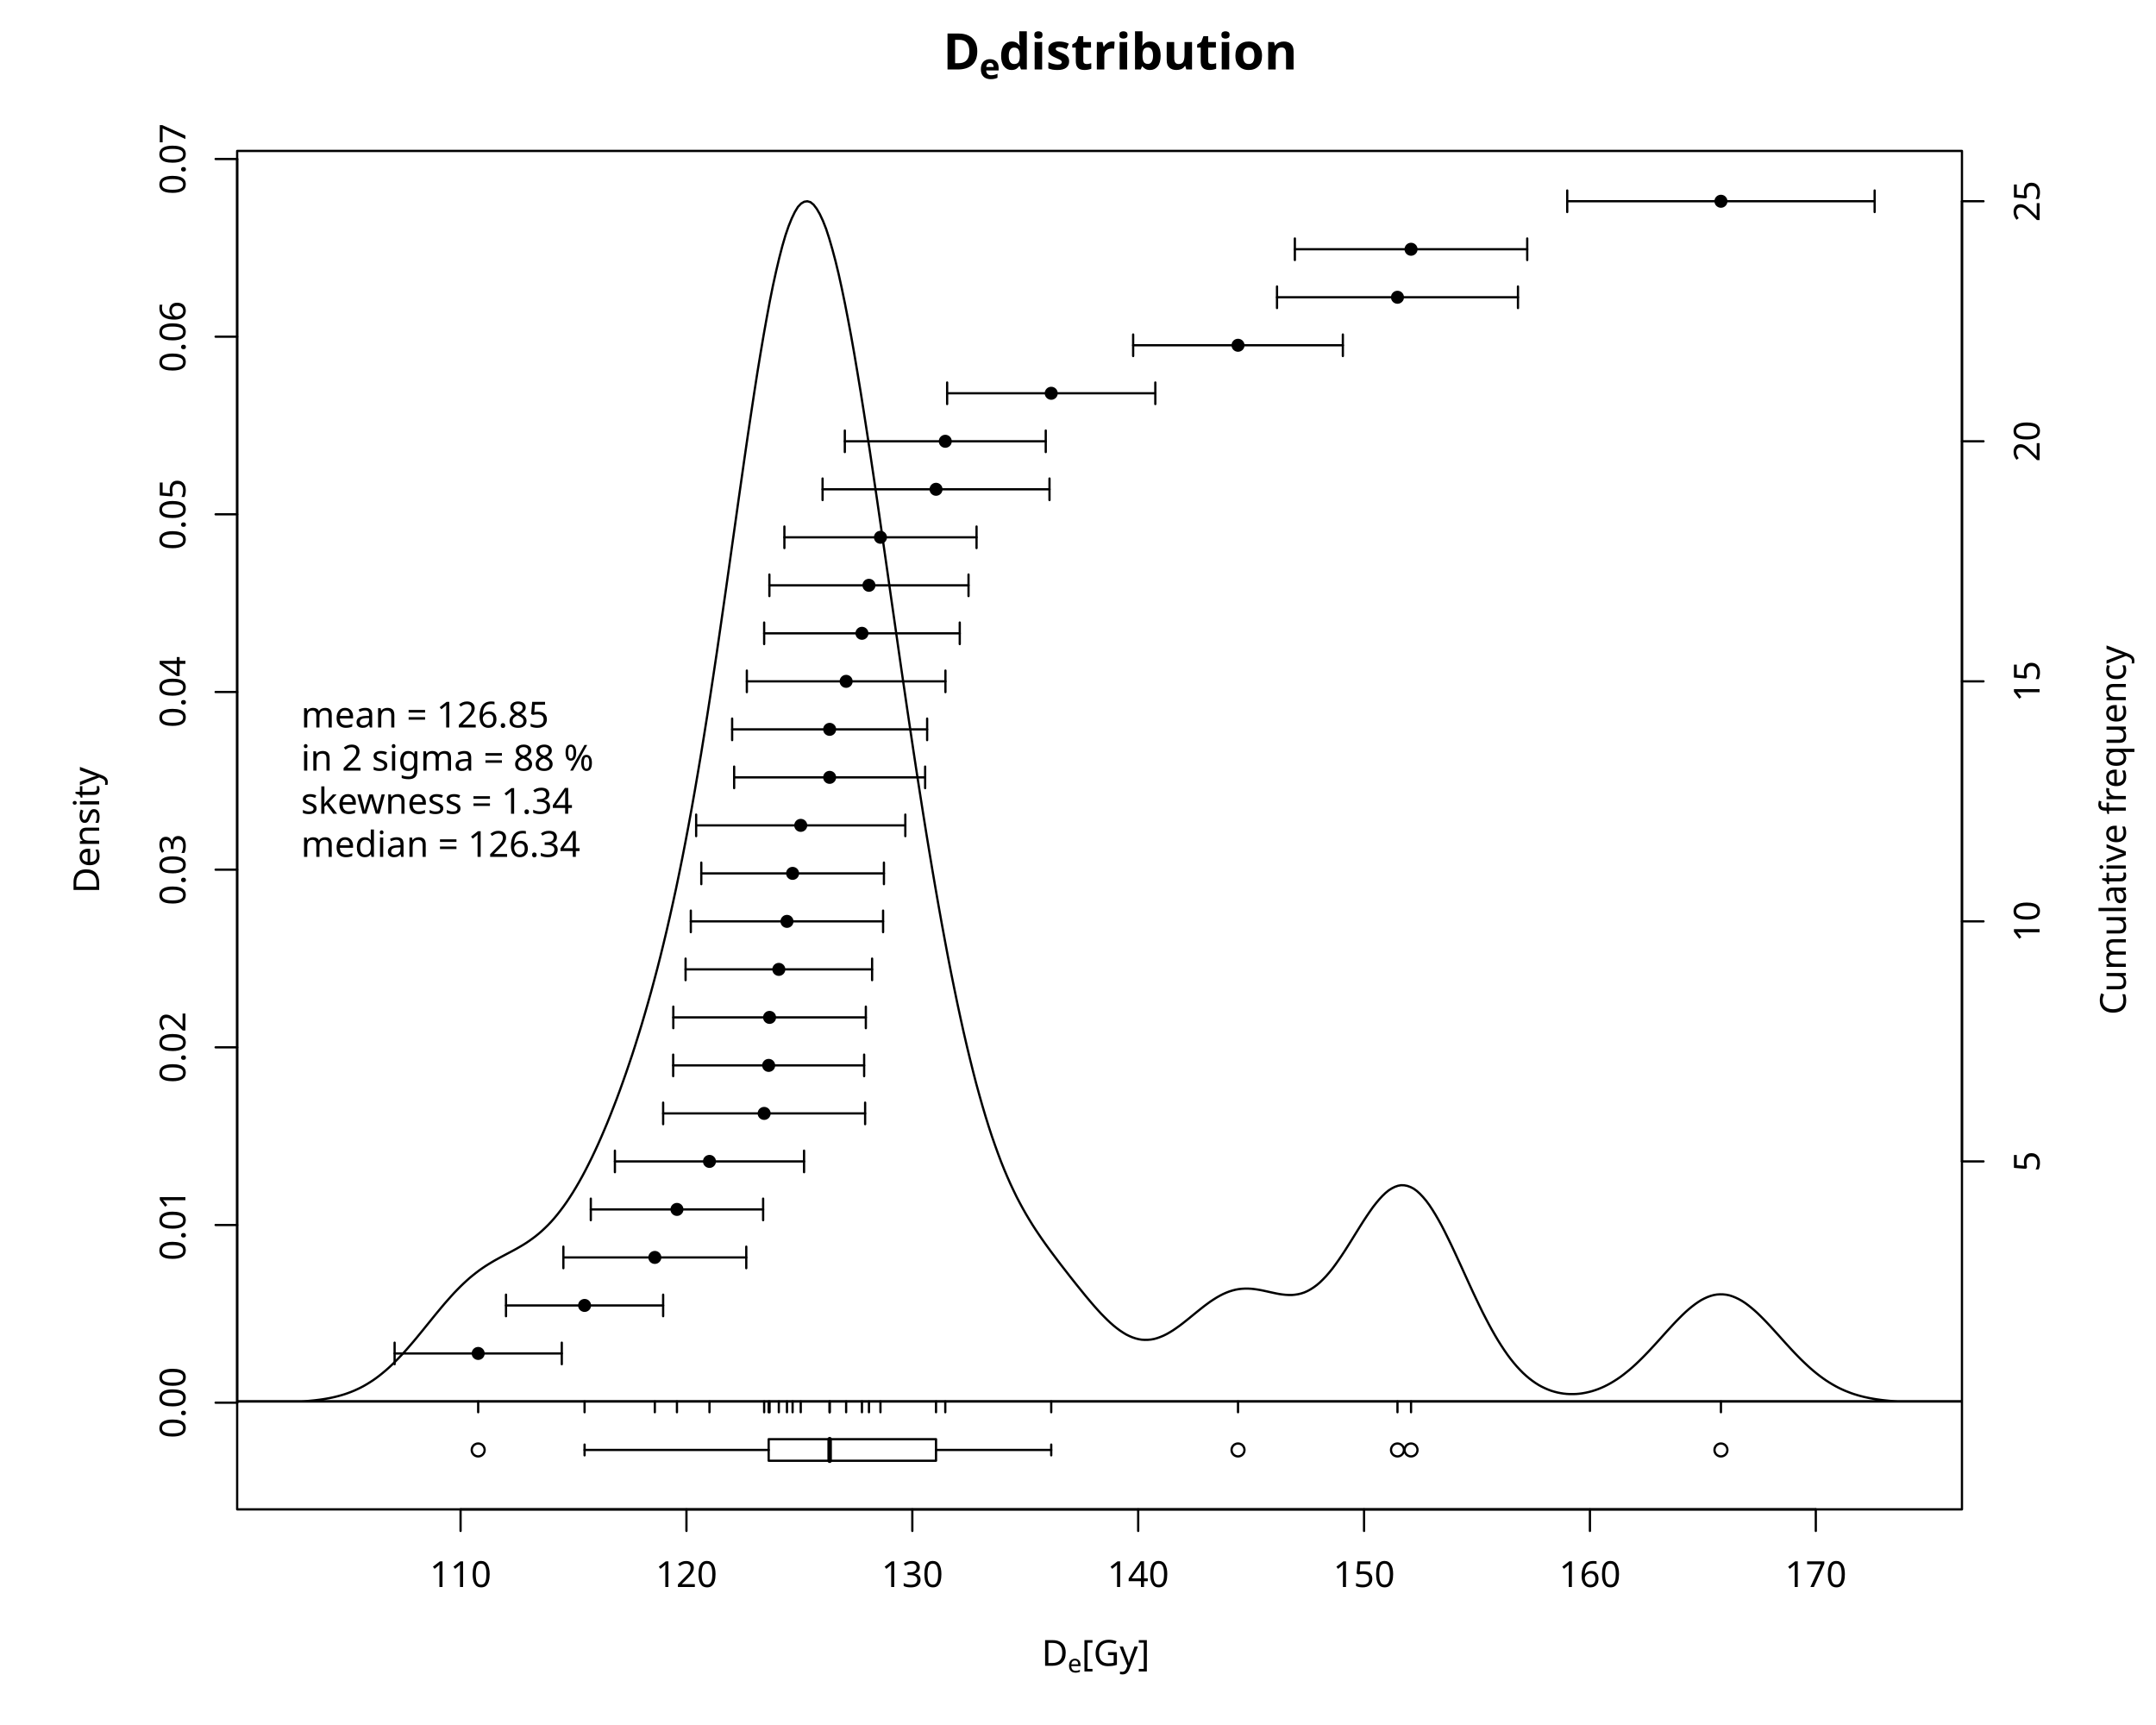
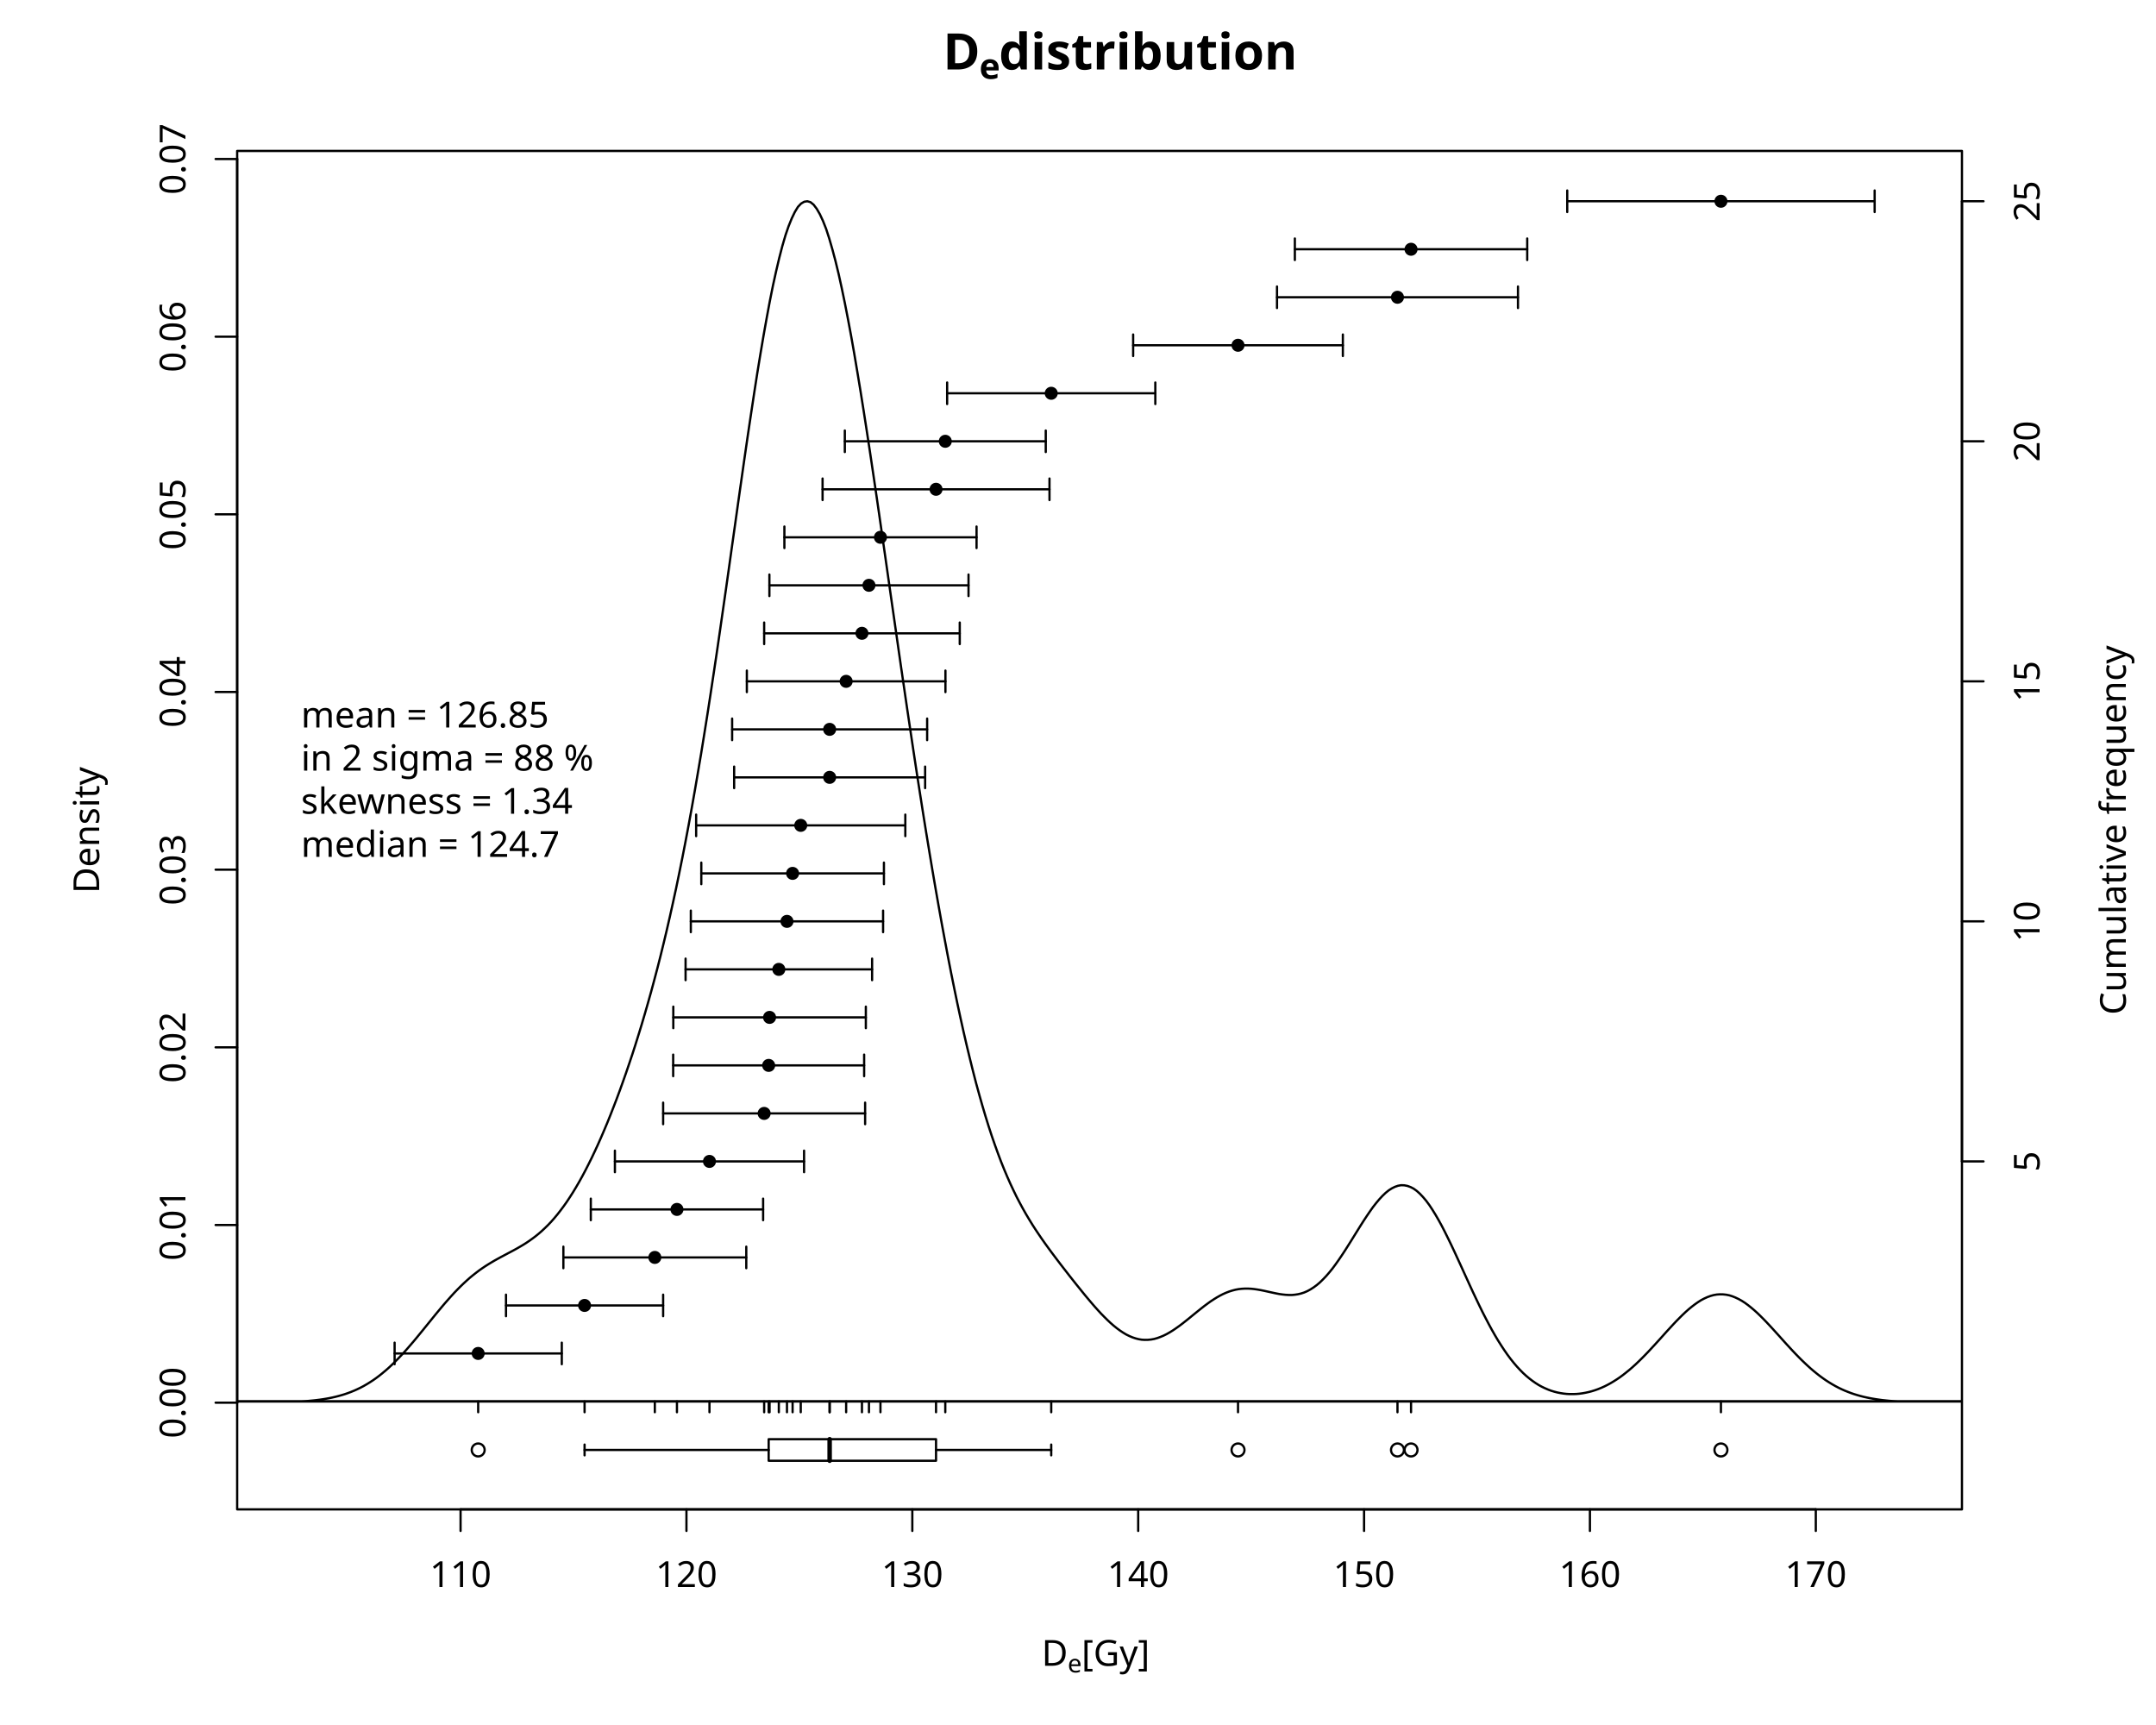
<svg xmlns="http://www.w3.org/2000/svg" class="svglite" data-engine-version="2.0" width="720.00pt" height="576.00pt" viewBox="0 0 720.00 576.00">
  <defs>
    <style type="text/css">
    .svglite line, .svglite polyline, .svglite polygon, .svglite path, .svglite rect, .svglite circle {
      fill: none;
      stroke: #000000;
      stroke-linecap: round;
      stroke-linejoin: round;
      stroke-miterlimit: 10.00;
    }
  </style>
  </defs>
  <rect width="100%" height="100%" style="stroke: none; fill: #FFFFFF;" />
  <defs>
    <clipPath id="cpMC4wMHw3MjAuMDB8MC4wMHw1NzYuMDA=">
      <rect x="0.00" y="0.00" width="720.00" height="576.00" />
    </clipPath>
  </defs>
  <g clip-path="url(#cpMC4wMHw3MjAuMDB8MC4wMHw1NzYuMDA=)">
    <polygon points="79.20,504.00 655.20,504.00 655.20,50.40 79.20,50.40 " style="stroke-width: 0.75; fill: none;" />
    <line x1="153.81" y1="504.00" x2="606.39" y2="504.00" style="stroke-width: 0.75;" />
    <line x1="153.81" y1="504.00" x2="153.81" y2="511.20" style="stroke-width: 0.75;" />
    <line x1="229.24" y1="504.00" x2="229.24" y2="511.20" style="stroke-width: 0.75;" />
    <line x1="304.67" y1="504.00" x2="304.67" y2="511.20" style="stroke-width: 0.75;" />
    <line x1="380.10" y1="504.00" x2="380.10" y2="511.20" style="stroke-width: 0.75;" />
    <line x1="455.53" y1="504.00" x2="455.53" y2="511.20" style="stroke-width: 0.75;" />
    <line x1="530.96" y1="504.00" x2="530.96" y2="511.20" style="stroke-width: 0.75;" />
    <line x1="606.39" y1="504.00" x2="606.39" y2="511.20" style="stroke-width: 0.75;" />
    <text x="153.81" y="529.92" text-anchor="middle" style="font-size: 12.00px; font-family: sans;" textLength="20.02px" lengthAdjust="spacingAndGlyphs">110</text>
    <text x="229.24" y="529.92" text-anchor="middle" style="font-size: 12.00px; font-family: sans;" textLength="20.02px" lengthAdjust="spacingAndGlyphs">120</text>
    <text x="304.67" y="529.92" text-anchor="middle" style="font-size: 12.00px; font-family: sans;" textLength="20.02px" lengthAdjust="spacingAndGlyphs">130</text>
    <text x="380.10" y="529.92" text-anchor="middle" style="font-size: 12.00px; font-family: sans;" textLength="20.02px" lengthAdjust="spacingAndGlyphs">140</text>
    <text x="455.53" y="529.92" text-anchor="middle" style="font-size: 12.00px; font-family: sans;" textLength="20.02px" lengthAdjust="spacingAndGlyphs">150</text>
    <text x="530.96" y="529.92" text-anchor="middle" style="font-size: 12.00px; font-family: sans;" textLength="20.02px" lengthAdjust="spacingAndGlyphs">160</text>
    <text x="606.39" y="529.92" text-anchor="middle" style="font-size: 12.00px; font-family: sans;" textLength="20.02px" lengthAdjust="spacingAndGlyphs">170</text>
    <text x="347.86" y="556.23" style="font-size: 12.00px; font-family: sans;" textLength="8.67px" lengthAdjust="spacingAndGlyphs">D</text>
    <text x="356.53" y="558.45" style="font-size: 8.40px; font-family: sans;" textLength="4.67px" lengthAdjust="spacingAndGlyphs">e</text>
    <text x="361.20" y="556.23" style="font-size: 12.00px; font-family: sans;" textLength="25.34px" lengthAdjust="spacingAndGlyphs"> [Gy]</text>
    <line x1="79.20" y1="468.37" x2="79.20" y2="53.09" style="stroke-width: 0.75;" />
    <line x1="79.20" y1="468.37" x2="72.00" y2="468.37" style="stroke-width: 0.75;" />
    <line x1="79.20" y1="409.04" x2="72.00" y2="409.04" style="stroke-width: 0.75;" />
    <line x1="79.20" y1="349.72" x2="72.00" y2="349.72" style="stroke-width: 0.75;" />
    <line x1="79.20" y1="290.39" x2="72.00" y2="290.39" style="stroke-width: 0.75;" />
    <line x1="79.20" y1="231.07" x2="72.00" y2="231.07" style="stroke-width: 0.75;" />
    <line x1="79.20" y1="171.74" x2="72.00" y2="171.74" style="stroke-width: 0.75;" />
    <line x1="79.20" y1="112.42" x2="72.00" y2="112.42" style="stroke-width: 0.75;" />
    <line x1="79.20" y1="53.09" x2="72.00" y2="53.09" style="stroke-width: 0.75;" />
    <text transform="translate(61.92,468.37) rotate(-90)" text-anchor="middle" style="font-size: 12.00px; font-family: sans;" textLength="23.36px" lengthAdjust="spacingAndGlyphs">0.00</text>
    <text transform="translate(61.92,409.04) rotate(-90)" text-anchor="middle" style="font-size: 12.00px; font-family: sans;" textLength="23.36px" lengthAdjust="spacingAndGlyphs">0.01</text>
    <text transform="translate(61.92,349.72) rotate(-90)" text-anchor="middle" style="font-size: 12.00px; font-family: sans;" textLength="23.36px" lengthAdjust="spacingAndGlyphs">0.02</text>
    <text transform="translate(61.92,290.39) rotate(-90)" text-anchor="middle" style="font-size: 12.00px; font-family: sans;" textLength="23.36px" lengthAdjust="spacingAndGlyphs">0.03</text>
    <text transform="translate(61.92,231.07) rotate(-90)" text-anchor="middle" style="font-size: 12.00px; font-family: sans;" textLength="23.36px" lengthAdjust="spacingAndGlyphs">0.04</text>
    <text transform="translate(61.92,171.74) rotate(-90)" text-anchor="middle" style="font-size: 12.00px; font-family: sans;" textLength="23.36px" lengthAdjust="spacingAndGlyphs">0.05</text>
    <text transform="translate(61.92,112.42) rotate(-90)" text-anchor="middle" style="font-size: 12.00px; font-family: sans;" textLength="23.36px" lengthAdjust="spacingAndGlyphs">0.06</text>
    <text transform="translate(61.92,53.09) rotate(-90)" text-anchor="middle" style="font-size: 12.00px; font-family: sans;" textLength="23.36px" lengthAdjust="spacingAndGlyphs">0.07</text>
    <text transform="translate(33.12,277.20) rotate(-90)" text-anchor="middle" style="font-size: 12.00px; font-family: sans;" textLength="40.02px" lengthAdjust="spacingAndGlyphs">Density</text>
  </g>
  <defs>
    <clipPath id="cpNzkuMjB8NjU1LjIwfDUwLjQwfDUwNC4wMA==">
      <rect x="79.20" y="50.40" width="576.00" height="453.60" />
    </clipPath>
  </defs>
  <g clip-path="url(#cpNzkuMjB8NjU1LjIwfDUwLjQwfDUwNC4wMA==)">
    <polygon points="79.20,467.96 100.53,467.96 101.58,467.90 102.62,467.82 103.66,467.72 104.71,467.62 105.75,467.50 106.80,467.37 107.84,467.22 108.88,467.05 109.93,466.86 110.97,466.65 112.01,466.41 113.06,466.14 114.10,465.85 115.15,465.53 116.19,465.17 117.23,464.78 118.28,464.35 119.32,463.88 120.36,463.38 121.41,462.83 122.45,462.23 123.49,461.59 124.54,460.91 125.58,460.18 126.63,459.39 127.67,458.56 128.71,457.69 129.76,456.77 130.80,455.80 131.84,454.79 132.89,453.73 133.93,452.64 134.98,451.51 136.02,450.34 137.06,449.14 138.11,447.92 139.15,446.67 140.19,445.40 141.24,444.12 142.28,442.83 143.33,441.54 144.37,440.25 145.41,438.97 146.46,437.70 147.50,436.45 148.54,435.22 149.59,434.03 150.63,432.86 151.67,431.72 152.72,430.63 153.76,429.58 154.81,428.57 155.85,427.61 156.89,426.68 157.94,425.82 158.98,425.00 160.02,424.21 161.07,423.47 162.11,422.77 163.16,422.11 164.20,421.48 165.24,420.87 166.29,420.29 167.33,419.72 168.37,419.17 169.42,418.61 170.46,418.06 171.51,417.50 172.55,416.93 173.59,416.33 174.64,415.71 175.68,415.06 176.72,414.36 177.77,413.61 178.81,412.83 179.85,411.99 180.90,411.08 181.94,410.11 182.99,409.08 184.03,407.99 185.07,406.81 186.12,405.55 187.16,404.22 188.20,402.83 189.25,401.35 190.29,399.78 191.34,398.14 192.38,396.42 193.42,394.63 194.47,392.74 195.51,390.78 196.55,388.74 197.60,386.63 198.64,384.43 199.69,382.16 200.73,379.81 201.77,377.39 202.82,374.89 203.86,372.30 204.90,369.64 205.95,366.91 206.99,364.11 208.03,361.21 209.08,358.23 210.12,355.18 211.17,352.05 212.21,348.82 213.25,345.49 214.30,342.07 215.34,338.55 216.38,334.94 217.43,331.20 218.47,327.34 219.52,323.37 220.56,319.29 221.60,315.05 222.65,310.66 223.69,306.13 224.73,301.47 225.78,296.64 226.82,291.62 227.87,286.44 228.91,281.10 229.95,275.60 231.00,269.87 232.04,263.98 233.08,257.92 234.13,251.70 235.17,245.28 236.22,238.69 237.26,231.96 238.30,225.09 239.35,218.09 240.39,210.95 241.43,203.72 242.48,196.41 243.52,189.05 244.56,181.65 245.61,174.24 246.65,166.85 247.70,159.49 248.74,152.22 249.78,145.07 250.83,138.05 251.87,131.19 252.91,124.50 253.96,118.11 255.00,111.98 256.05,106.11 257.09,100.53 258.13,95.36 259.18,90.59 260.22,86.18 261.26,82.16 262.31,78.57 263.35,75.54 264.40,72.94 265.44,70.78 266.48,69.07 267.53,67.97 268.57,67.36 269.61,67.20 270.66,67.50 271.70,68.34 272.74,69.71 273.79,71.52 274.83,73.75 275.88,76.42 276.92,79.62 277.96,83.21 279.01,87.15 280.05,91.44 281.09,96.16 282.14,101.21 283.18,106.55 284.23,112.15 285.27,118.03 286.31,124.19 287.36,130.54 288.40,137.07 289.44,143.76 290.49,150.64 291.53,157.63 292.58,164.72 293.62,171.88 294.66,179.11 295.71,186.39 296.75,193.69 297.79,200.99 298.84,208.29 299.88,215.56 300.92,222.79 301.97,229.97 303.01,237.09 304.06,244.12 305.10,251.07 306.14,257.92 307.19,264.68 308.23,271.31 309.27,277.81 310.32,284.19 311.36,290.44 312.41,296.57 313.45,302.51 314.49,308.32 315.54,313.99 316.58,319.51 317.62,324.85 318.67,330.02 319.71,335.05 320.76,339.92 321.80,344.61 322.84,349.11 323.89,353.46 324.93,357.65 325.97,361.69 327.02,365.51 328.06,369.18 329.10,372.69 330.15,376.07 331.19,379.26 332.24,382.28 333.28,385.17 334.32,387.93 335.37,390.55 336.41,393.00 337.45,395.35 338.50,397.58 339.54,399.72 340.59,401.72 341.63,403.64 342.67,405.47 343.72,407.23 344.76,408.92 345.80,410.54 346.85,412.10 347.89,413.63 348.94,415.12 349.98,416.56 351.02,417.98 352.07,419.38 353.11,420.76 354.15,422.13 355.20,423.48 356.24,424.82 357.28,426.16 358.33,427.49 359.37,428.80 360.42,430.10 361.46,431.39 362.50,432.67 363.55,433.92 364.59,435.15 365.63,436.35 366.68,437.52 367.72,438.65 368.77,439.72 369.81,440.75 370.85,441.73 371.90,442.65 372.94,443.49 373.98,444.26 375.03,444.96 376.07,445.59 377.12,446.11 378.16,446.55 379.20,446.90 380.25,447.17 381.29,447.34 382.33,447.40 383.38,447.38 384.42,447.28 385.46,447.09 386.51,446.79 387.55,446.41 388.60,445.97 389.64,445.45 390.68,444.86 391.73,444.21 392.77,443.50 393.81,442.76 394.86,441.97 395.90,441.15 396.95,440.31 397.99,439.46 399.03,438.61 400.08,437.76 401.12,436.93 402.16,436.11 403.21,435.33 404.25,434.58 405.30,433.89 406.34,433.24 407.38,432.65 408.43,432.11 409.47,431.65 410.51,431.25 411.56,430.92 412.60,430.65 413.64,430.46 414.69,430.34 415.73,430.28 416.78,430.28 417.82,430.33 418.86,430.44 419.91,430.59 420.95,430.77 421.99,430.98 423.04,431.21 424.08,431.44 425.13,431.67 426.17,431.89 427.21,432.09 428.26,432.24 429.30,432.35 430.34,432.41 431.39,432.42 432.43,432.32 433.48,432.16 434.52,431.91 435.56,431.57 436.61,431.11 437.65,430.54 438.69,429.87 439.74,429.10 440.78,428.22 441.82,427.20 442.87,426.10 443.91,424.90 444.96,423.61 446.00,422.21 447.04,420.74 448.09,419.20 449.13,417.62 450.17,415.98 451.22,414.31 452.26,412.63 453.31,410.94 454.35,409.27 455.39,407.64 456.44,406.05 457.48,404.52 458.52,403.05 459.57,401.71 460.61,400.47 461.66,399.34 462.70,398.34 463.74,397.49 464.79,396.82 465.83,396.30 466.87,395.94 467.92,395.75 468.96,395.79 470.00,395.99 471.05,396.37 472.09,396.91 473.14,397.67 474.18,398.61 475.22,399.71 476.27,400.95 477.31,402.36 478.35,403.93 479.40,405.63 480.44,407.43 481.49,409.34 482.53,411.37 483.57,413.47 484.62,415.63 485.66,417.84 486.70,420.10 487.75,422.38 488.79,424.67 489.84,426.97 490.88,429.25 491.92,431.50 492.97,433.72 494.01,435.90 495.05,438.03 496.10,440.08 497.14,442.07 498.18,443.99 499.23,445.84 500.27,447.59 501.32,449.25 502.36,450.83 503.40,452.33 504.45,453.74 505.49,455.04 506.53,456.26 507.58,457.39 508.62,458.45 509.67,459.41 510.71,460.28 511.75,461.08 512.80,461.81 513.84,462.47 514.88,463.04 515.93,463.54 516.97,463.99 518.02,464.39 519.06,464.70 520.10,464.97 521.15,465.18 522.19,465.34 523.23,465.45 524.28,465.50 525.32,465.50 526.37,465.47 527.41,465.38 528.45,465.24 529.50,465.05 530.54,464.82 531.58,464.55 532.63,464.22 533.67,463.85 534.71,463.43 535.76,462.96 536.80,462.44 537.85,461.87 538.89,461.25 539.93,460.59 540.98,459.88 542.02,459.11 543.06,458.29 544.11,457.44 545.15,456.54 546.20,455.59 547.24,454.60 548.28,453.58 549.33,452.52 550.37,451.44 551.41,450.32 552.46,449.19 553.50,448.05 554.55,446.89 555.59,445.73 556.63,444.57 557.68,443.43 558.72,442.30 559.76,441.20 560.81,440.13 561.85,439.10 562.89,438.11 563.94,437.18 564.98,436.32 566.03,435.52 567.07,434.79 568.11,434.13 569.16,433.58 570.20,433.11 571.24,432.73 572.29,432.44 573.33,432.26 574.38,432.19 575.42,432.21 576.46,432.32 577.51,432.53 578.55,432.86 579.59,433.28 580.64,433.78 581.68,434.36 582.73,435.04 583.77,435.80 584.81,436.63 585.86,437.52 586.90,438.46 587.94,439.47 588.99,440.52 590.03,441.60 591.07,442.71 592.12,443.85 593.16,445.00 594.21,446.16 595.25,447.32 596.29,448.48 597.34,449.62 598.38,450.75 599.42,451.86 600.47,452.94 601.51,453.99 602.56,455.00 603.60,455.98 604.64,456.92 605.69,457.82 606.73,458.67 607.77,459.48 608.82,460.25 609.86,460.97 610.91,461.64 611.95,462.27 612.99,462.86 614.04,463.41 615.08,463.91 616.12,464.37 617.17,464.79 618.21,465.19 619.25,465.54 620.30,465.86 621.34,466.15 622.39,466.42 623.43,466.65 624.47,466.86 625.52,467.05 626.56,467.22 627.60,467.37 628.65,467.51 629.69,467.62 630.74,467.73 631.78,467.82 632.82,467.90 633.87,467.96 655.20,467.96 " style="stroke-width: 0.75; fill: none;" />
  </g>
  <g clip-path="url(#cpMC4wMHw3MjAuMDB8MC4wMHw1NzYuMDA=)">
    <text x="314.91" y="23.20" style="font-size: 16.80px; font-weight: bold; font-family: sans;" textLength="12.14px" lengthAdjust="spacingAndGlyphs">D</text>
    <text x="327.04" y="26.31" style="font-size: 11.76px; font-weight: bold; font-family: sans;" textLength="6.54px" lengthAdjust="spacingAndGlyphs">e</text>
    <text x="333.58" y="23.20" style="font-size: 16.80px; font-weight: bold; font-family: sans;" textLength="85.91px" lengthAdjust="spacingAndGlyphs"> distribution</text>
  </g>
  <g clip-path="url(#cpNzkuMjB8NjU1LjIwfDUwLjQwfDUwNC4wMA==)">
    <text x="100.53" y="242.91" style="font-size: 12.00px; font-family: sans;" textLength="80.41px" lengthAdjust="spacingAndGlyphs">mean = 126.85</text>
    <text x="100.53" y="257.31" style="font-size: 12.00px; font-family: sans;" textLength="95.73px" lengthAdjust="spacingAndGlyphs">in 2 sigma = 88 %</text>
    <text x="100.53" y="271.71" style="font-size: 12.00px; font-family: sans;" textLength="89.75px" lengthAdjust="spacingAndGlyphs">skewness = 1.34</text>
-     <text x="100.53" y="286.11" style="font-size: 12.00px; font-family: sans;" textLength="89.75px" lengthAdjust="spacingAndGlyphs">median = 126.34</text>
+     <text x="100.53" y="286.11" style="font-size: 12.00px; font-family: sans;" textLength="83.07px" lengthAdjust="spacingAndGlyphs">median = 124.7</text>
    <text x="100.53" y="300.51" style="font-size: 12.00px; font-family: sans;" textLength="0.00px" lengthAdjust="spacingAndGlyphs" />
    <line x1="79.20" y1="467.96" x2="655.20" y2="467.96" style="stroke-width: 0.75;" />
    <polyline points="277.06,487.76 277.06,480.56 " style="stroke-width: 1.50;" />
    <polygon points="256.70,487.76 256.70,480.56 312.59,480.56 312.59,487.76 " style="stroke-width: 0.75; fill: none;" />
    <polyline points="256.70,484.16 195.22,484.16 " style="stroke-width: 0.75;" />
    <polyline points="195.22,485.96 195.22,482.36 " style="stroke-width: 0.75;" />
    <polyline points="312.59,484.16 351.06,484.16 " style="stroke-width: 0.75;" />
    <polyline points="351.06,485.96 351.06,482.36 " style="stroke-width: 0.75;" />
    <circle cx="159.69" cy="484.16" r="2.16" style="stroke-width: 0.75;" />
    <circle cx="413.44" cy="484.16" r="2.16" style="stroke-width: 0.75;" />
    <circle cx="466.69" cy="484.16" r="2.16" style="stroke-width: 0.75;" />
    <circle cx="471.22" cy="484.16" r="2.16" style="stroke-width: 0.75;" />
    <circle cx="574.71" cy="484.16" r="2.16" style="stroke-width: 0.75;" />
    <polyline points="159.69,467.96 159.69,471.56 " style="stroke-width: 0.75;" />
    <polyline points="195.22,467.96 195.22,471.56 " style="stroke-width: 0.75;" />
    <polyline points="218.68,467.96 218.68,471.56 " style="stroke-width: 0.75;" />
    <polyline points="226.07,467.96 226.07,471.56 " style="stroke-width: 0.75;" />
    <polyline points="236.93,467.96 236.93,471.56 " style="stroke-width: 0.75;" />
    <polyline points="255.19,467.96 255.19,471.56 " style="stroke-width: 0.75;" />
    <polyline points="256.70,467.96 256.70,471.56 " style="stroke-width: 0.75;" />
    <polyline points="257.00,467.96 257.00,471.56 " style="stroke-width: 0.75;" />
    <polyline points="260.09,467.96 260.09,471.56 " style="stroke-width: 0.75;" />
    <polyline points="262.81,467.96 262.81,471.56 " style="stroke-width: 0.75;" />
    <polyline points="264.69,467.96 264.69,471.56 " style="stroke-width: 0.75;" />
    <polyline points="267.41,467.96 267.41,471.56 " style="stroke-width: 0.75;" />
    <polyline points="277.06,467.96 277.06,471.56 " style="stroke-width: 0.75;" />
    <polyline points="277.06,467.96 277.06,471.56 " style="stroke-width: 0.75;" />
    <polyline points="282.57,467.96 282.57,471.56 " style="stroke-width: 0.75;" />
    <polyline points="287.85,467.96 287.85,471.56 " style="stroke-width: 0.75;" />
    <polyline points="290.19,467.96 290.19,471.56 " style="stroke-width: 0.75;" />
    <polyline points="294.03,467.96 294.03,471.56 " style="stroke-width: 0.75;" />
    <polyline points="312.59,467.96 312.59,471.56 " style="stroke-width: 0.75;" />
    <polyline points="315.68,467.96 315.68,471.56 " style="stroke-width: 0.75;" />
    <polyline points="351.06,467.96 351.06,471.56 " style="stroke-width: 0.75;" />
    <polyline points="413.44,467.96 413.44,471.56 " style="stroke-width: 0.75;" />
    <polyline points="466.69,467.96 466.69,471.56 " style="stroke-width: 0.75;" />
    <polyline points="471.22,467.96 471.22,471.56 " style="stroke-width: 0.75;" />
    <polyline points="574.71,467.96 574.71,471.56 " style="stroke-width: 0.75;" />
  </g>
  <g clip-path="url(#cpMC4wMHw3MjAuMDB8MC4wMHw1NzYuMDA=)">
    <line x1="655.20" y1="387.81" x2="655.20" y2="67.20" style="stroke-width: 0.75;" />
    <line x1="655.20" y1="387.81" x2="662.40" y2="387.81" style="stroke-width: 0.75;" />
    <line x1="655.20" y1="307.66" x2="662.40" y2="307.66" style="stroke-width: 0.75;" />
    <line x1="655.20" y1="227.51" x2="662.40" y2="227.51" style="stroke-width: 0.75;" />
    <line x1="655.20" y1="147.35" x2="662.40" y2="147.35" style="stroke-width: 0.75;" />
    <line x1="655.20" y1="67.20" x2="662.40" y2="67.20" style="stroke-width: 0.75;" />
    <text transform="translate(681.12,387.81) rotate(-90)" text-anchor="middle" style="font-size: 12.00px; font-family: sans;" textLength="6.67px" lengthAdjust="spacingAndGlyphs">5</text>
    <text transform="translate(681.12,307.66) rotate(-90)" text-anchor="middle" style="font-size: 12.00px; font-family: sans;" textLength="13.35px" lengthAdjust="spacingAndGlyphs">10</text>
    <text transform="translate(681.12,227.51) rotate(-90)" text-anchor="middle" style="font-size: 12.00px; font-family: sans;" textLength="13.35px" lengthAdjust="spacingAndGlyphs">15</text>
    <text transform="translate(681.12,147.35) rotate(-90)" text-anchor="middle" style="font-size: 12.00px; font-family: sans;" textLength="13.35px" lengthAdjust="spacingAndGlyphs">20</text>
    <text transform="translate(681.12,67.20) rotate(-90)" text-anchor="middle" style="font-size: 12.00px; font-family: sans;" textLength="13.35px" lengthAdjust="spacingAndGlyphs">25</text>
    <text transform="translate(709.92,277.20) rotate(-90)" text-anchor="middle" style="font-size: 12.00px; font-family: sans;" textLength="116.08px" lengthAdjust="spacingAndGlyphs">Cumulative frequency</text>
  </g>
  <g clip-path="url(#cpNzkuMjB8NjU1LjIwfDUwLjQwfDUwNC4wMA==)">
    <line x1="131.78" y1="451.93" x2="187.61" y2="451.93" style="stroke-width: 0.75;" />
    <polyline points="131.78,448.33 131.78,451.93 131.78,455.53 " style="stroke-width: 0.75;" />
    <polyline points="187.61,455.53 187.61,451.93 187.61,448.33 " style="stroke-width: 0.75;" />
    <line x1="168.98" y1="435.90" x2="221.46" y2="435.90" style="stroke-width: 0.75;" />
    <polyline points="168.98,432.30 168.98,435.90 168.98,439.50 " style="stroke-width: 0.75;" />
    <polyline points="221.46,439.50 221.46,435.90 221.46,432.30 " style="stroke-width: 0.75;" />
    <line x1="188.14" y1="419.87" x2="249.22" y2="419.87" style="stroke-width: 0.75;" />
    <polyline points="188.14,416.27 188.14,419.87 188.14,423.47 " style="stroke-width: 0.75;" />
    <polyline points="249.22,423.47 249.22,419.87 249.22,416.27 " style="stroke-width: 0.75;" />
    <line x1="197.30" y1="403.84" x2="254.85" y2="403.84" style="stroke-width: 0.75;" />
    <polyline points="197.30,400.24 197.30,403.84 197.30,407.44 " style="stroke-width: 0.75;" />
    <polyline points="254.85,407.44 254.85,403.84 254.85,400.24 " style="stroke-width: 0.75;" />
    <line x1="205.35" y1="387.81" x2="268.52" y2="387.81" style="stroke-width: 0.75;" />
    <polyline points="205.35,384.21 205.35,387.81 205.35,391.41 " style="stroke-width: 0.75;" />
    <polyline points="268.52,391.41 268.52,387.81 268.52,384.21 " style="stroke-width: 0.75;" />
    <line x1="221.46" y1="371.78" x2="288.91" y2="371.78" style="stroke-width: 0.75;" />
    <polyline points="221.46,368.18 221.46,371.78 221.46,375.38 " style="stroke-width: 0.75;" />
    <polyline points="288.91,375.38 288.91,371.78 288.91,368.18 " style="stroke-width: 0.75;" />
    <line x1="224.81" y1="355.75" x2="288.58" y2="355.75" style="stroke-width: 0.75;" />
    <polyline points="224.81,352.15 224.81,355.75 224.81,359.35 " style="stroke-width: 0.75;" />
    <polyline points="288.58,359.35 288.58,355.75 288.58,352.15 " style="stroke-width: 0.75;" />
    <line x1="224.85" y1="339.72" x2="289.15" y2="339.72" style="stroke-width: 0.75;" />
    <polyline points="224.85,336.12 224.85,339.72 224.85,343.32 " style="stroke-width: 0.75;" />
    <polyline points="289.15,343.32 289.15,339.72 289.15,336.12 " style="stroke-width: 0.75;" />
    <line x1="228.95" y1="323.69" x2="291.24" y2="323.69" style="stroke-width: 0.75;" />
    <polyline points="228.95,320.09 228.95,323.69 228.95,327.29 " style="stroke-width: 0.75;" />
    <polyline points="291.24,327.29 291.24,323.69 291.24,320.09 " style="stroke-width: 0.75;" />
    <line x1="230.70" y1="307.66" x2="294.91" y2="307.66" style="stroke-width: 0.75;" />
    <polyline points="230.70,304.06 230.70,307.66 230.70,311.26 " style="stroke-width: 0.75;" />
    <polyline points="294.91,311.26 294.91,307.66 294.91,304.06 " style="stroke-width: 0.75;" />
    <line x1="234.20" y1="291.63" x2="295.19" y2="291.63" style="stroke-width: 0.75;" />
    <polyline points="234.20,288.03 234.20,291.63 234.20,295.23 " style="stroke-width: 0.75;" />
    <polyline points="295.19,295.23 295.19,291.63 295.19,288.03 " style="stroke-width: 0.75;" />
    <line x1="232.48" y1="275.60" x2="302.33" y2="275.60" style="stroke-width: 0.75;" />
    <polyline points="232.48,272.00 232.48,275.60 232.48,279.20 " style="stroke-width: 0.75;" />
    <polyline points="302.33,279.20 302.33,275.60 302.33,272.00 " style="stroke-width: 0.75;" />
    <line x1="245.17" y1="259.57" x2="308.95" y2="259.57" style="stroke-width: 0.75;" />
    <polyline points="245.17,255.97 245.17,259.57 245.17,263.17 " style="stroke-width: 0.75;" />
    <polyline points="308.95,263.17 308.95,259.57 308.95,255.97 " style="stroke-width: 0.75;" />
    <line x1="244.50" y1="243.54" x2="309.62" y2="243.54" style="stroke-width: 0.75;" />
    <polyline points="244.50,239.94 244.50,243.54 244.50,247.14 " style="stroke-width: 0.75;" />
    <polyline points="309.62,247.14 309.62,243.54 309.62,239.94 " style="stroke-width: 0.75;" />
    <line x1="249.41" y1="227.51" x2="315.73" y2="227.51" style="stroke-width: 0.75;" />
    <polyline points="249.41,223.91 249.41,227.51 249.41,231.11 " style="stroke-width: 0.75;" />
    <polyline points="315.73,231.11 315.73,227.51 315.73,223.91 " style="stroke-width: 0.75;" />
    <line x1="255.19" y1="211.47" x2="320.51" y2="211.47" style="stroke-width: 0.75;" />
    <polyline points="255.19,207.87 255.19,211.47 255.19,215.07 " style="stroke-width: 0.75;" />
    <polyline points="320.51,215.07 320.51,211.47 320.51,207.87 " style="stroke-width: 0.75;" />
    <line x1="256.94" y1="195.44" x2="323.44" y2="195.44" style="stroke-width: 0.75;" />
    <polyline points="256.94,191.84 256.94,195.44 256.94,199.04 " style="stroke-width: 0.75;" />
    <polyline points="323.44,199.04 323.44,195.44 323.44,191.84 " style="stroke-width: 0.75;" />
    <line x1="261.95" y1="179.41" x2="326.12" y2="179.41" style="stroke-width: 0.75;" />
    <polyline points="261.95,175.81 261.95,179.41 261.95,183.01 " style="stroke-width: 0.75;" />
    <polyline points="326.12,183.01 326.12,179.41 326.12,175.81 " style="stroke-width: 0.75;" />
    <line x1="274.70" y1="163.38" x2="350.48" y2="163.38" style="stroke-width: 0.75;" />
    <polyline points="274.70,159.78 274.70,163.38 274.70,166.98 " style="stroke-width: 0.75;" />
    <polyline points="350.48,166.98 350.48,163.38 350.48,159.78 " style="stroke-width: 0.75;" />
    <line x1="282.13" y1="147.35" x2="349.23" y2="147.35" style="stroke-width: 0.75;" />
    <polyline points="282.13,143.75 282.13,147.35 282.13,150.95 " style="stroke-width: 0.75;" />
    <polyline points="349.23,150.95 349.23,147.35 349.23,143.75 " style="stroke-width: 0.75;" />
    <line x1="316.30" y1="131.32" x2="385.82" y2="131.32" style="stroke-width: 0.75;" />
    <polyline points="316.30,127.72 316.30,131.32 316.30,134.92 " style="stroke-width: 0.75;" />
    <polyline points="385.82,134.92 385.82,131.32 385.82,127.72 " style="stroke-width: 0.75;" />
    <line x1="378.42" y1="115.29" x2="448.45" y2="115.29" style="stroke-width: 0.75;" />
    <polyline points="378.42,111.69 378.42,115.29 378.42,118.89 " style="stroke-width: 0.75;" />
    <polyline points="448.45,118.89 448.45,115.29 448.45,111.69 " style="stroke-width: 0.75;" />
    <line x1="426.46" y1="99.26" x2="506.93" y2="99.26" style="stroke-width: 0.75;" />
    <polyline points="426.46,95.66 426.46,99.26 426.46,102.86 " style="stroke-width: 0.75;" />
    <polyline points="506.93,102.86 506.93,99.26 506.93,95.66 " style="stroke-width: 0.75;" />
    <line x1="432.42" y1="83.23" x2="510.02" y2="83.23" style="stroke-width: 0.75;" />
    <polyline points="432.42,79.63 432.42,83.23 432.42,86.83 " style="stroke-width: 0.75;" />
    <polyline points="510.02,86.83 510.02,83.23 510.02,79.63 " style="stroke-width: 0.75;" />
    <line x1="523.38" y1="67.20" x2="626.04" y2="67.20" style="stroke-width: 0.75;" />
    <polyline points="523.38,63.60 523.38,67.20 523.38,70.80 " style="stroke-width: 0.75;" />
    <polyline points="626.04,70.80 626.04,67.20 626.04,63.60 " style="stroke-width: 0.75;" />
    <circle cx="159.69" cy="451.93" r="1.80" style="stroke-width: 0.75; fill: #000000;" />
    <circle cx="195.22" cy="435.90" r="1.80" style="stroke-width: 0.75; fill: #000000;" />
    <circle cx="218.68" cy="419.87" r="1.80" style="stroke-width: 0.75; fill: #000000;" />
    <circle cx="226.07" cy="403.84" r="1.80" style="stroke-width: 0.75; fill: #000000;" />
    <circle cx="236.93" cy="387.81" r="1.80" style="stroke-width: 0.75; fill: #000000;" />
    <circle cx="255.19" cy="371.78" r="1.80" style="stroke-width: 0.75; fill: #000000;" />
    <circle cx="256.70" cy="355.75" r="1.80" style="stroke-width: 0.75; fill: #000000;" />
    <circle cx="257.00" cy="339.72" r="1.80" style="stroke-width: 0.75; fill: #000000;" />
    <circle cx="260.09" cy="323.69" r="1.80" style="stroke-width: 0.75; fill: #000000;" />
    <circle cx="262.81" cy="307.66" r="1.80" style="stroke-width: 0.75; fill: #000000;" />
    <circle cx="264.69" cy="291.63" r="1.80" style="stroke-width: 0.75; fill: #000000;" />
    <circle cx="267.41" cy="275.60" r="1.80" style="stroke-width: 0.75; fill: #000000;" />
    <circle cx="277.06" cy="259.57" r="1.80" style="stroke-width: 0.75; fill: #000000;" />
    <circle cx="277.06" cy="243.54" r="1.80" style="stroke-width: 0.75; fill: #000000;" />
    <circle cx="282.57" cy="227.51" r="1.80" style="stroke-width: 0.75; fill: #000000;" />
    <circle cx="287.85" cy="211.47" r="1.80" style="stroke-width: 0.75; fill: #000000;" />
    <circle cx="290.19" cy="195.44" r="1.80" style="stroke-width: 0.75; fill: #000000;" />
    <circle cx="294.03" cy="179.41" r="1.80" style="stroke-width: 0.75; fill: #000000;" />
    <circle cx="312.59" cy="163.38" r="1.80" style="stroke-width: 0.75; fill: #000000;" />
    <circle cx="315.68" cy="147.35" r="1.80" style="stroke-width: 0.75; fill: #000000;" />
    <circle cx="351.06" cy="131.32" r="1.80" style="stroke-width: 0.75; fill: #000000;" />
    <circle cx="413.44" cy="115.29" r="1.80" style="stroke-width: 0.75; fill: #000000;" />
    <circle cx="466.69" cy="99.26" r="1.80" style="stroke-width: 0.75; fill: #000000;" />
    <circle cx="471.22" cy="83.23" r="1.80" style="stroke-width: 0.75; fill: #000000;" />
    <circle cx="574.71" cy="67.20" r="1.80" style="stroke-width: 0.75; fill: #000000;" />
  </g>
</svg>
